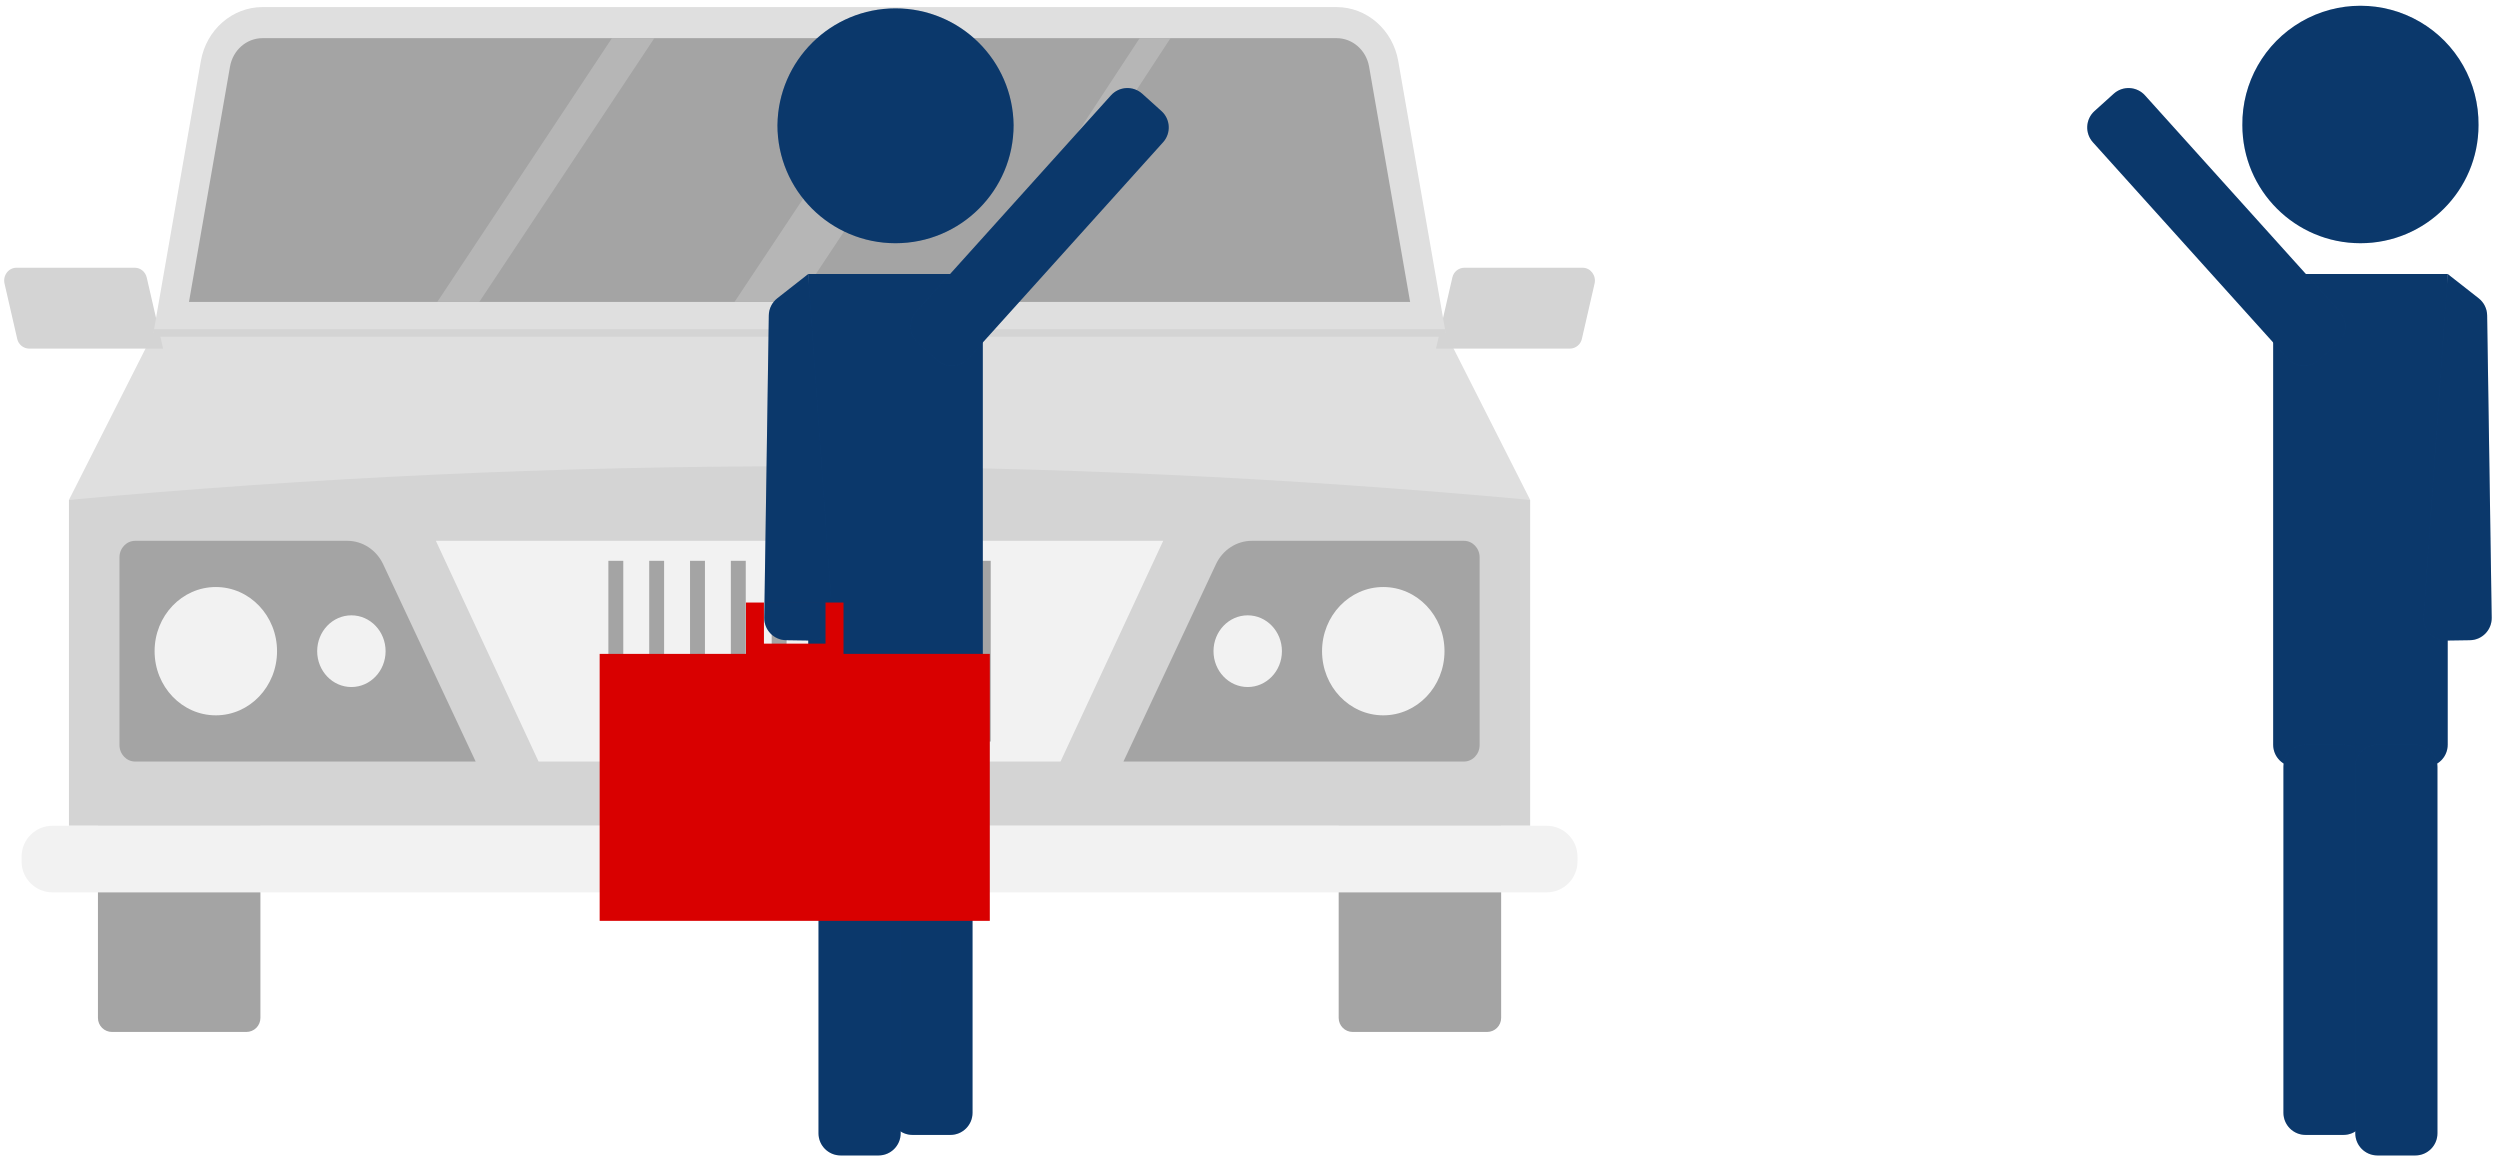
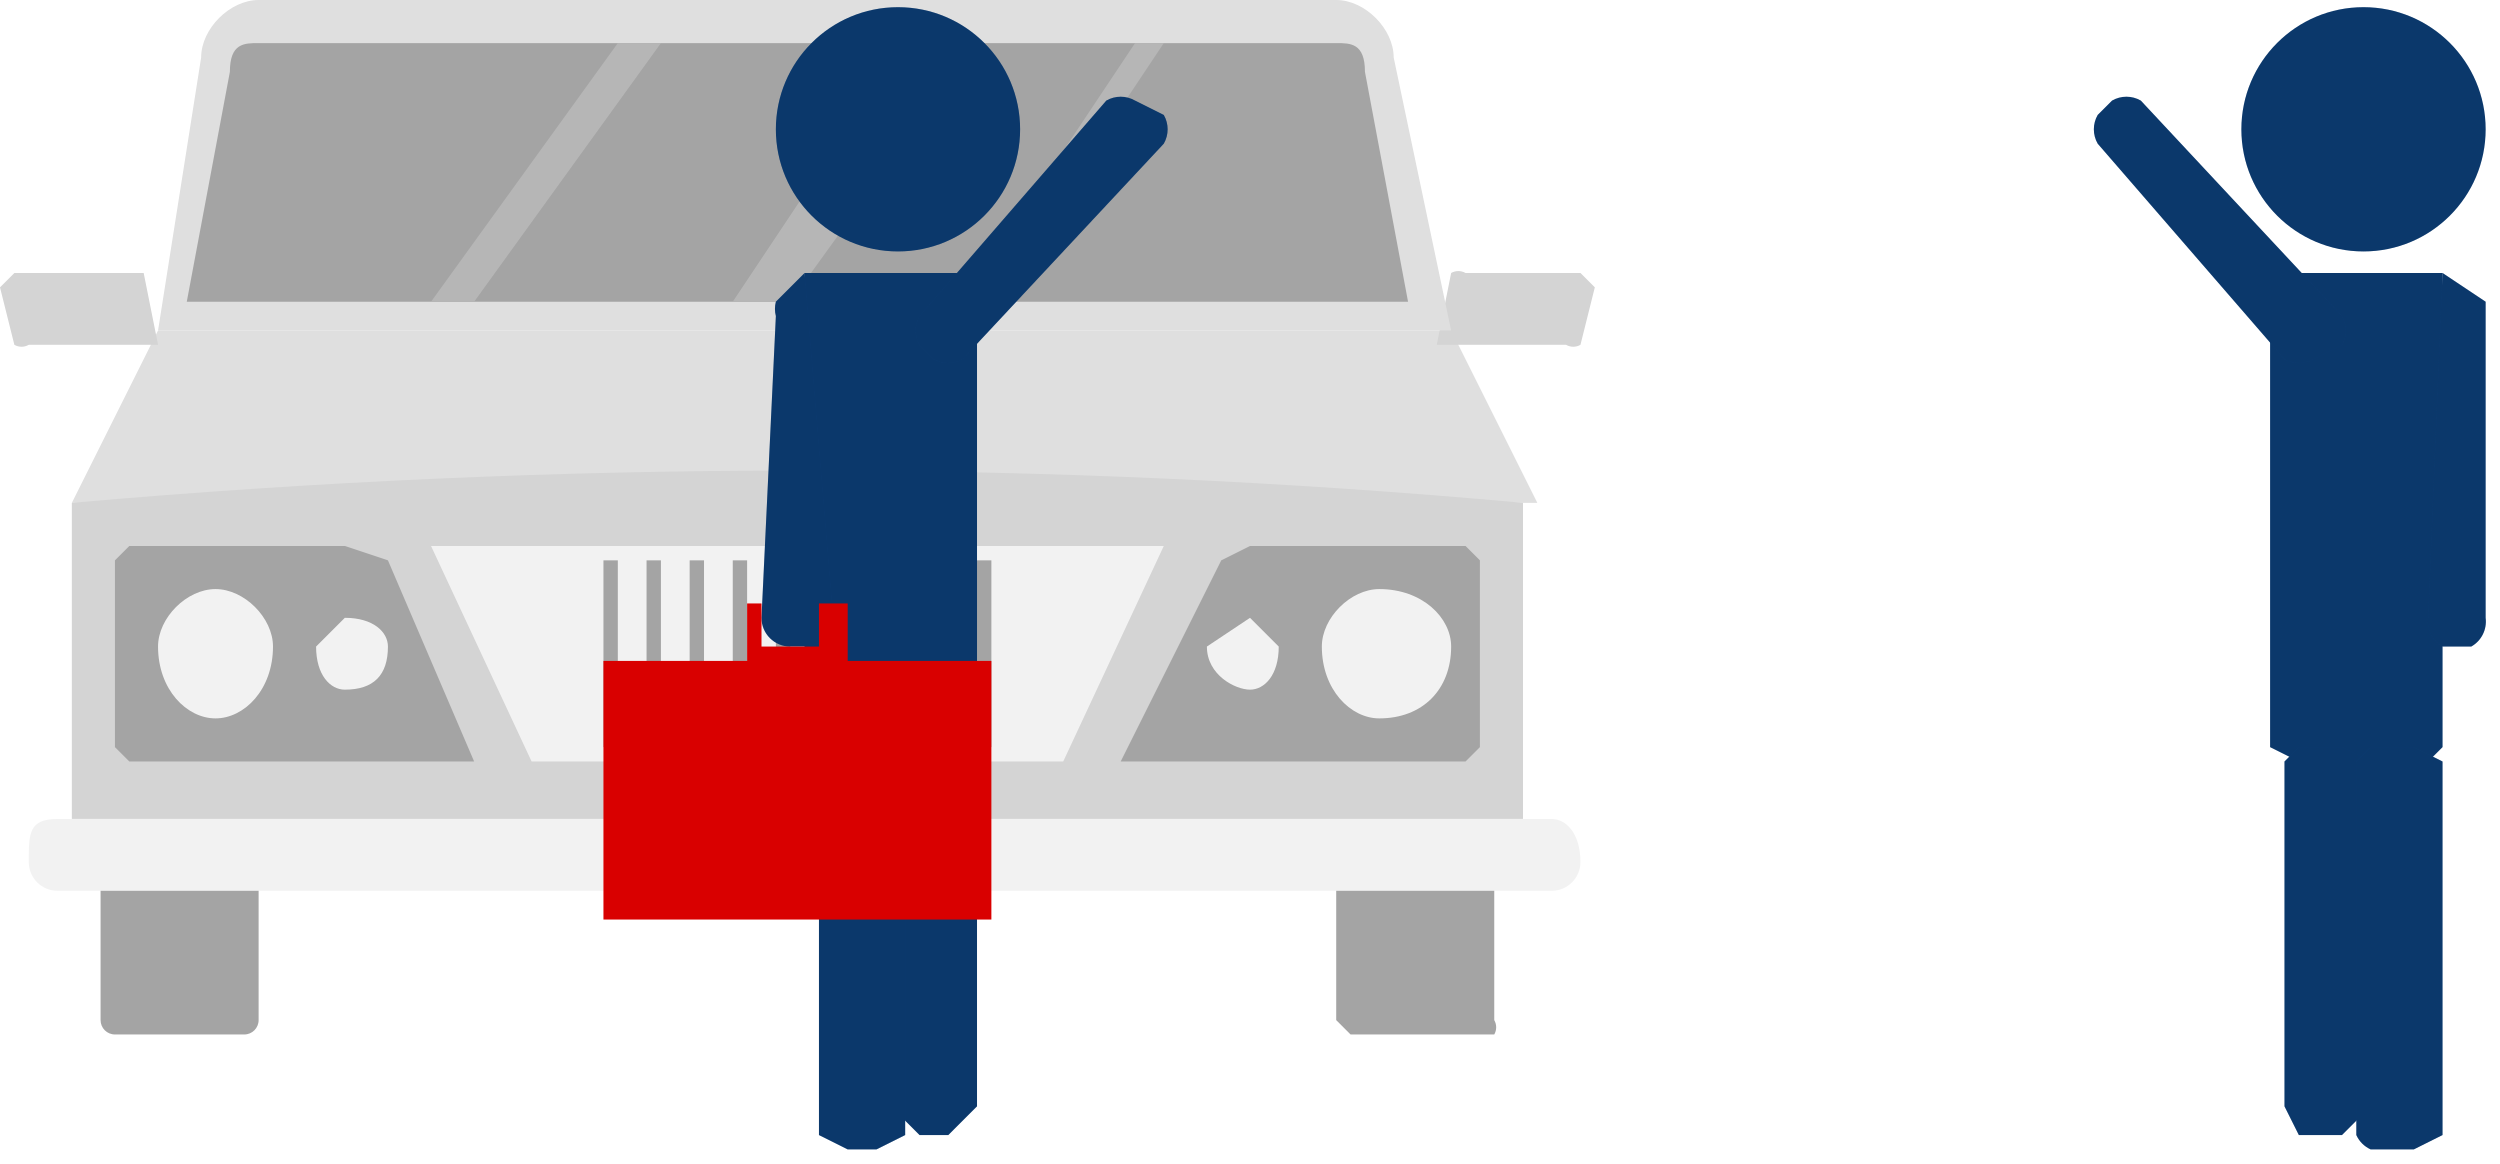
<svg xmlns="http://www.w3.org/2000/svg" width="174" height="81" fill="none">
  <g style="mix-blend-mode:luminosity" opacity=".5">
-     <path d="M100.62 23.177H10.677L4.798 34.794H106.5l-5.879-11.617Z" fill="#FCA3A2" />
-     <path d="M11.35 24.264H2.027a.863.863 0 0 1-.831-.686l-.881-3.839c-.13-.563.278-1.105.83-1.105h8.239c.395 0 .738.284.83.686l1.136 4.944ZM99.947 24.264h9.323a.863.863 0 0 0 .831-.686l.881-3.839c.129-.563-.278-1.105-.831-1.105h-8.238a.863.863 0 0 0-.831.686l-1.135 4.944Z" fill="#FB8483" />
-     <path d="M17.15 71.824H7.793a.975.975 0 0 1-.976-.976V57.471h11.308v13.377a.975.975 0 0 1-.975.976ZM94.147 71.824h9.357a.976.976 0 0 0 .976-.976V57.471H93.172v13.377c0 .54.437.976.975.976Z" fill="#3A4D57" />
-     <path d="M106.499 57.47H4.799V34.795c33.9-3.122 67.8-3.122 101.699 0V57.47h.001Z" fill="#FB8483" />
-     <path d="M73.813 53.004H37.484L30.336 37.64H80.96l-7.147 15.363ZM107.644 62.11H3.654A2.153 2.153 0 0 1 1.5 59.958v-.335c0-1.189.964-2.152 2.153-2.152h103.991c1.189 0 2.152.963 2.152 2.152v.335a2.152 2.152 0 0 1-2.152 2.152Z" fill="#E9E5D9" />
-     <path d="M93.02.492H18.277c-2.11 0-3.919 1.58-4.298 3.756l-3.302 18.929h89.943l-3.302-18.93C96.938 2.073 95.13.493 93.02.493Z" fill="#FCA3A2" />
-     <path d="m13.153 21.014 2.856-16.378c.2-1.148 1.154-1.981 2.268-1.981H93.02c1.114 0 2.067.833 2.268 1.981l2.856 16.378H13.153ZM33.106 53.004H9.41c-.604 0-1.094-.514-1.094-1.147v-13.07c0-.633.49-1.146 1.094-1.146h14.761c1.06 0 2.028.632 2.496 1.629l6.439 13.733Z" fill="#3A4D57" />
-     <path d="M15.021 49.787c2.354 0 4.261-1.999 4.261-4.465 0-2.466-1.907-4.465-4.26-4.465-2.354 0-4.262 2-4.262 4.465 0 2.466 1.908 4.465 4.261 4.465ZM24.456 47.817c1.316 0 2.381-1.117 2.381-2.495 0-1.378-1.066-2.495-2.38-2.495-1.315 0-2.381 1.117-2.381 2.495 0 1.378 1.066 2.495 2.38 2.495Z" fill="#E9E5D9" />
-     <path d="M78.192 53.004h23.695c.604 0 1.094-.514 1.094-1.147v-13.07c0-.633-.49-1.146-1.094-1.146H87.126c-1.06 0-2.028.632-2.496 1.629l-6.438 13.733Z" fill="#3A4D57" />
-     <path d="M96.276 49.787c2.353 0 4.261-1.999 4.261-4.465 0-2.466-1.908-4.465-4.261-4.465-2.354 0-4.261 2-4.261 4.465 0 2.466 1.907 4.465 4.26 4.465ZM86.84 47.817c1.316 0 2.382-1.117 2.382-2.495 0-1.378-1.066-2.495-2.381-2.495-1.315 0-2.381 1.117-2.381 2.495 0 1.378 1.066 2.495 2.38 2.495Z" fill="#E9E5D9" />
-     <path d="M43.38 39.032h-1.037v12.581h1.037v-12.58ZM46.222 39.032h-1.037v12.581h1.037v-12.58ZM49.064 39.032h-1.038v12.581h1.038v-12.58ZM51.905 39.032h-1.038v12.581h1.038v-12.58ZM54.747 39.032h-1.038v12.581h1.038v-12.58ZM57.588 39.032H56.55v12.581h1.038v-12.58ZM60.43 39.032h-1.038v12.581h1.037v-12.58ZM63.27 39.032h-1.037v12.581h1.038v-12.58ZM66.112 39.032h-1.037v12.581h1.037v-12.58ZM68.954 39.032h-1.038v12.581h1.038v-12.58Z" fill="#3A4D57" />
-     <path d="M100.62 22.918H10.677v.518h89.943v-.518Z" fill="#FB8483" />
-     <path d="M67.672 2.655h-4.347L51.122 21.014h4.373l12.177-18.36ZM81.468 2.655H79.32L67.271 21.014h2.182l12.015-18.36ZM30.435 21.014h2.924l12.184-18.36h-2.95l-12.158 18.36Z" fill="#617179" />
+     <path d="M101 23H11L5 35h102l-6-12Z" fill="#FCA3A2" />
+     <path d="M11 24H2a1 1 0 0 1-1 0l-1-4 1-1h9l1 5Zm89 0h9a1 1 0 0 0 1 0l1-4-1-1h-8a1 1 0 0 0-1 0l-1 5Z" fill="#FB8483" />
+     <path d="M17 72H8a1 1 0 0 1-1-1V57h11v14a1 1 0 0 1-1 1Zm77 0h10a1 1 0 0 0 0-1V57H93v14l1 1Z" fill="#3A4D57" />
+     <path d="M106 57H5V35c34-3 68-3 101 0v22Z" fill="#FB8483" />
+     <path d="M74 53H37l-7-15h51l-7 15Zm34 9H4a2 2 0 0 1-2-2c0-2 0-3 2-3h104c1 0 2 1 2 3a2 2 0 0 1-2 2Z" fill="#E9E5D9" />
+     <path d="M93 0H18c-2 0-4 2-4 4l-3 19h90L97 4c0-2-2-4-4-4Z" fill="#FCA3A2" />
+     <path d="m13 21 3-16c0-2 1-2 2-2h75c1 0 2 0 2 2l3 16H13Zm20 32H9l-1-1V39l1-1h15l3 1 6 14Z" fill="#3A4D57" />
+     <path d="M15 50c2 0 4-2 4-5 0-2-2-4-4-4s-4 2-4 4c0 3 2 5 4 5Zm9-2c2 0 3-1 3-3 0-1-1-2-3-2l-2 2c0 2 1 3 2 3Z" fill="#E9E5D9" />
+     <path d="M78 53h24l1-1V39l-1-1H87l-2 1-7 14Z" fill="#3A4D57" />
+     <path d="M96 50c3 0 5-2 5-5 0-2-2-4-5-4-2 0-4 2-4 4 0 3 2 5 4 5Zm-9-2c1 0 2-1 2-3l-2-2-3 2c0 2 2 3 3 3Z" fill="#E9E5D9" />
+     <path d="M43 39h-1v13h1V39Zm3 0h-1v13h1V39Zm3 0h-1v13h1V39Zm3 0h-1v13h1V39Zm3 0h-1v13h1V39Zm3 0h-1v13h1V39Zm2 0h-1v13h1V39Zm3 0h-1v13h1V39Zm3 0h-1v13h1V39Zm3 0h-1v13h1V39Z" fill="#3A4D57" />
+     <path d="M101 23H11h90Z" fill="#FB8483" />
+     <path d="M68 3h-5L51 21h4L68 3Zm13 0h-2L67 21h2L81 3ZM30 21h3L46 3h-3L30 21Z" fill="#617179" />
  </g>
-   <path d="M172.504 8.71a8.217 8.217 0 1 1-16.435 0 8.218 8.218 0 1 1 16.435 0Z" fill="#0E4686" />
-   <path d="M172.504 8.71a8.217 8.217 0 1 1-16.435 0 8.218 8.218 0 1 1 16.435 0Z" fill="#000" fill-opacity=".2" />
-   <path d="M158.213 20.61c0-.85.689-1.538 1.539-1.538h10.608v32.76c0 .85-.689 1.54-1.539 1.54h-9.069c-.85 0-1.539-.69-1.539-1.54V20.611Z" fill="#0E4686" />
-   <path d="M158.213 20.61c0-.85.689-1.538 1.539-1.538h10.608v32.76c0 .85-.689 1.54-1.539 1.54h-9.069c-.85 0-1.539-.69-1.539-1.54V20.611Z" fill="#000" fill-opacity=".2" />
-   <path d="M158.927 53.374c0-.85.689-1.539 1.539-1.539h2.639c.85 0 1.539.69 1.539 1.54V77.45c0 .85-.689 1.54-1.539 1.54h-2.639c-.85 0-1.539-.69-1.539-1.54V53.374Z" fill="#0E4686" />
-   <path d="M158.927 53.374c0-.85.689-1.539 1.539-1.539h2.639c.85 0 1.539.69 1.539 1.54V77.45c0 .85-.689 1.54-1.539 1.54h-2.639c-.85 0-1.539-.69-1.539-1.54V53.374Z" fill="#000" fill-opacity=".2" />
-   <path d="M163.929 53.374c0-.85.689-1.539 1.539-1.539h2.639c.85 0 1.539.69 1.539 1.54v25.504c0 .85-.689 1.54-1.539 1.54h-2.639a1.54 1.54 0 0 1-1.539-1.54V53.374Z" fill="#0E4686" />
-   <path d="M163.929 53.374c0-.85.689-1.539 1.539-1.539h2.639c.85 0 1.539.69 1.539 1.54v25.504c0 .85-.689 1.54-1.539 1.54h-2.639a1.54 1.54 0 0 1-1.539-1.54V53.374Z" fill="#000" fill-opacity=".2" />
-   <path d="M145.666 9.902a1.54 1.54 0 0 1 .113-2.173l1.337-1.205a1.54 1.54 0 0 1 2.174.114l13.548 15.043a1.539 1.539 0 0 1-.114 2.174l-1.337 1.204a1.54 1.54 0 0 1-2.174-.114L145.666 9.902Z" fill="#0E4686" />
-   <path d="M145.666 9.902a1.54 1.54 0 0 1 .113-2.173l1.337-1.205a1.54 1.54 0 0 1 2.174.114l13.548 15.043a1.539 1.539 0 0 1-.114 2.174l-1.337 1.204a1.54 1.54 0 0 1-2.174-.114L145.666 9.902Z" fill="#000" fill-opacity=".2" />
-   <path d="m170.36 19.072 2.156 1.69c.365.287.582.723.589 1.188l.317 21.046a1.54 1.54 0 0 1-1.516 1.562l-1.662.025a1.54 1.54 0 0 1-1.559-1.646l1.675-23.865Z" fill="#0E4686" />
-   <path d="m170.36 19.072 2.156 1.69c.365.287.582.723.589 1.188l.317 21.046a1.54 1.54 0 0 1-1.516 1.562l-1.662.025a1.54 1.54 0 0 1-1.559-1.646l1.675-23.865Z" fill="#000" fill-opacity=".2" />
-   <path d="M54.11 8.71a8.218 8.218 0 1 0 16.436 0 8.218 8.218 0 0 0-16.435 0Z" fill="#0E4686" />
-   <path d="M54.11 8.71a8.218 8.218 0 1 0 16.436 0 8.218 8.218 0 0 0-16.435 0Z" fill="#000" fill-opacity=".2" />
-   <path d="M68.402 20.61c0-.85-.689-1.538-1.539-1.538H56.254v32.76c0 .85.69 1.54 1.54 1.54h9.069c.85 0 1.54-.69 1.54-1.54V20.611Z" fill="#0E4686" />
-   <path d="M68.402 20.61c0-.85-.689-1.538-1.539-1.538H56.254v32.76c0 .85.69 1.54 1.54 1.54h9.069c.85 0 1.54-.69 1.54-1.54V20.611Z" fill="#000" fill-opacity=".2" />
-   <path d="M67.688 53.374c0-.85-.69-1.539-1.54-1.539H63.51c-.85 0-1.54.69-1.54 1.54V77.45c0 .85.69 1.54 1.54 1.54h2.638c.85 0 1.54-.69 1.54-1.54V53.374Z" fill="#0E4686" />
-   <path d="M67.688 53.374c0-.85-.69-1.539-1.54-1.539H63.51c-.85 0-1.54.69-1.54 1.54V77.45c0 .85.69 1.54 1.54 1.54h2.638c.85 0 1.54-.69 1.54-1.54V53.374Z" fill="#000" fill-opacity=".2" />
-   <path d="M62.685 53.374c0-.85-.689-1.539-1.539-1.539h-2.638c-.85 0-1.54.69-1.54 1.54v25.504c0 .85.69 1.54 1.54 1.54h2.638c.85 0 1.54-.69 1.54-1.54V53.374Z" fill="#0E4686" />
-   <path d="M62.685 53.374c0-.85-.689-1.539-1.539-1.539h-2.638c-.85 0-1.54.69-1.54 1.54v25.504c0 .85.69 1.54 1.54 1.54h2.638c.85 0 1.54-.69 1.54-1.54V53.374Z" fill="#000" fill-opacity=".2" />
-   <path d="M80.95 9.902a1.54 1.54 0 0 0-.115-2.173l-1.337-1.205a1.54 1.54 0 0 0-2.174.114L63.778 21.681a1.54 1.54 0 0 0 .114 2.174l1.337 1.204a1.539 1.539 0 0 0 2.174-.114L80.948 9.902Z" fill="#0E4686" />
-   <path d="M80.95 9.902a1.54 1.54 0 0 0-.115-2.173l-1.337-1.205a1.54 1.54 0 0 0-2.174.114L63.778 21.681a1.54 1.54 0 0 0 .114 2.174l1.337 1.204a1.539 1.539 0 0 0 2.174-.114L80.948 9.902Z" fill="#000" fill-opacity=".2" />
-   <path d="m56.254 19.072-2.155 1.69a1.539 1.539 0 0 0-.59 1.188l-.316 21.046a1.54 1.54 0 0 0 1.516 1.562l1.662.025a1.54 1.54 0 0 0 1.558-1.646l-1.675-23.865Z" fill="#0E4686" />
-   <path d="m56.254 19.072-2.155 1.69a1.539 1.539 0 0 0-.59 1.188l-.316 21.046a1.54 1.54 0 0 0 1.516 1.562l1.662.025a1.54 1.54 0 0 0 1.558-1.646l-1.675-23.865Z" fill="#000" fill-opacity=".2" />
-   <path fill-rule="evenodd" clip-rule="evenodd" d="M48.525 45.511h-6.789v18.58H68.89V45.51H58.708v-3.573h-6.789v3.573h-3.394Zm8.932-3.573H53.17v2.859h4.287v-2.859Z" fill="#D90000" />
+   <path d="M173 9a8 8 0 1 1-17 0 8 8 0 1 1 17 0Z" fill="#0E4686" />
+   <path d="M173 9a8 8 0 1 1-17 0 8 8 0 1 1 17 0Z" fill="#000" fill-opacity=".2" />
+   <path d="m158 21 2-2h10v33l-1 1h-9l-2-1V21Z" fill="#0E4686" />
+   <path d="m158 21 2-2h10v33l-1 1h-9l-2-1V21Z" fill="#000" fill-opacity=".2" />
+   <path d="m159 53 1-1h3l2 1v24l-2 2h-3l-1-2V53Z" fill="#0E4686" />
+   <path d="m159 53 1-1h3l2 1v24l-2 2h-3l-1-2V53Z" fill="#000" fill-opacity=".2" />
+   <path d="m164 53 1-1h3l2 1v26l-2 1h-3a2 2 0 0 1-1-1V53Z" fill="#0E4686" />
+   <path d="m164 53 1-1h3l2 1v26l-2 1h-3a2 2 0 0 1-1-1V53Z" fill="#000" fill-opacity=".2" />
+   <path d="M146 10a2 2 0 0 1 0-2l1-1a2 2 0 0 1 2 0l14 15a2 2 0 0 1 0 2l-2 1a2 2 0 0 1-2 0l-13-15Z" fill="#0E4686" />
+   <path d="M146 10a2 2 0 0 1 0-2l1-1a2 2 0 0 1 2 0l14 15a2 2 0 0 1 0 2l-2 1a2 2 0 0 1-2 0l-13-15Z" fill="#000" fill-opacity=".2" />
+   <path d="m170 19 3 2v22a2 2 0 0 1-1 2h-2a2 2 0 0 1-1-2l1-24Z" fill="#0E4686" />
+   <path d="m170 19 3 2v22a2 2 0 0 1-1 2h-2a2 2 0 0 1-1-2l1-24Z" fill="#000" fill-opacity=".2" />
+   <path d="M54 9a8 8 0 1 0 17 0 8 8 0 0 0-17 0Z" fill="#0E4686" />
+   <path d="M54 9a8 8 0 1 0 17 0 8 8 0 0 0-17 0Z" fill="#000" fill-opacity=".2" />
+   <path d="m68 21-1-2H56v33l2 1h9l1-1V21Z" fill="#0E4686" />
+   <path d="m68 21-1-2H56v33l2 1h9l1-1V21Z" fill="#000" fill-opacity=".2" />
+   <path d="m68 53-2-1h-2l-2 1v24l2 2h2l2-2V53Z" fill="#0E4686" />
+   <path d="m68 53-2-1h-2l-2 1v24l2 2h2l2-2V53Z" fill="#000" fill-opacity=".2" />
+   <path d="m63 53-2-1h-2l-2 1v26l2 1h2l2-1V53Z" fill="#0E4686" />
+   <path d="m63 53-2-1h-2l-2 1v26l2 1h2l2-1V53Z" fill="#000" fill-opacity=".2" />
+   <path d="M81 10a2 2 0 0 0 0-2l-2-1a2 2 0 0 0-2 0L64 22a2 2 0 0 0 0 2l1 1a2 2 0 0 0 2 0l14-15Z" fill="#0E4686" />
+   <path d="M81 10a2 2 0 0 0 0-2l-2-1a2 2 0 0 0-2 0L64 22a2 2 0 0 0 0 2l1 1a2 2 0 0 0 2 0l14-15Z" fill="#000" fill-opacity=".2" />
+   <path d="m56 19-2 2a2 2 0 0 0 0 1l-1 21a2 2 0 0 0 2 2h1a2 2 0 0 0 2-2l-2-24Z" fill="#0E4686" />
+   <path d="m56 19-2 2a2 2 0 0 0 0 1l-1 21a2 2 0 0 0 2 2h1a2 2 0 0 0 2-2l-2-24Z" fill="#000" fill-opacity=".2" />
+   <path fill-rule="evenodd" clip-rule="evenodd" d="M49 46h-7v18h27V46H59v-4h-7v4h-3Zm8-4h-4v3h4v-3Z" fill="#D90000" />
</svg>
